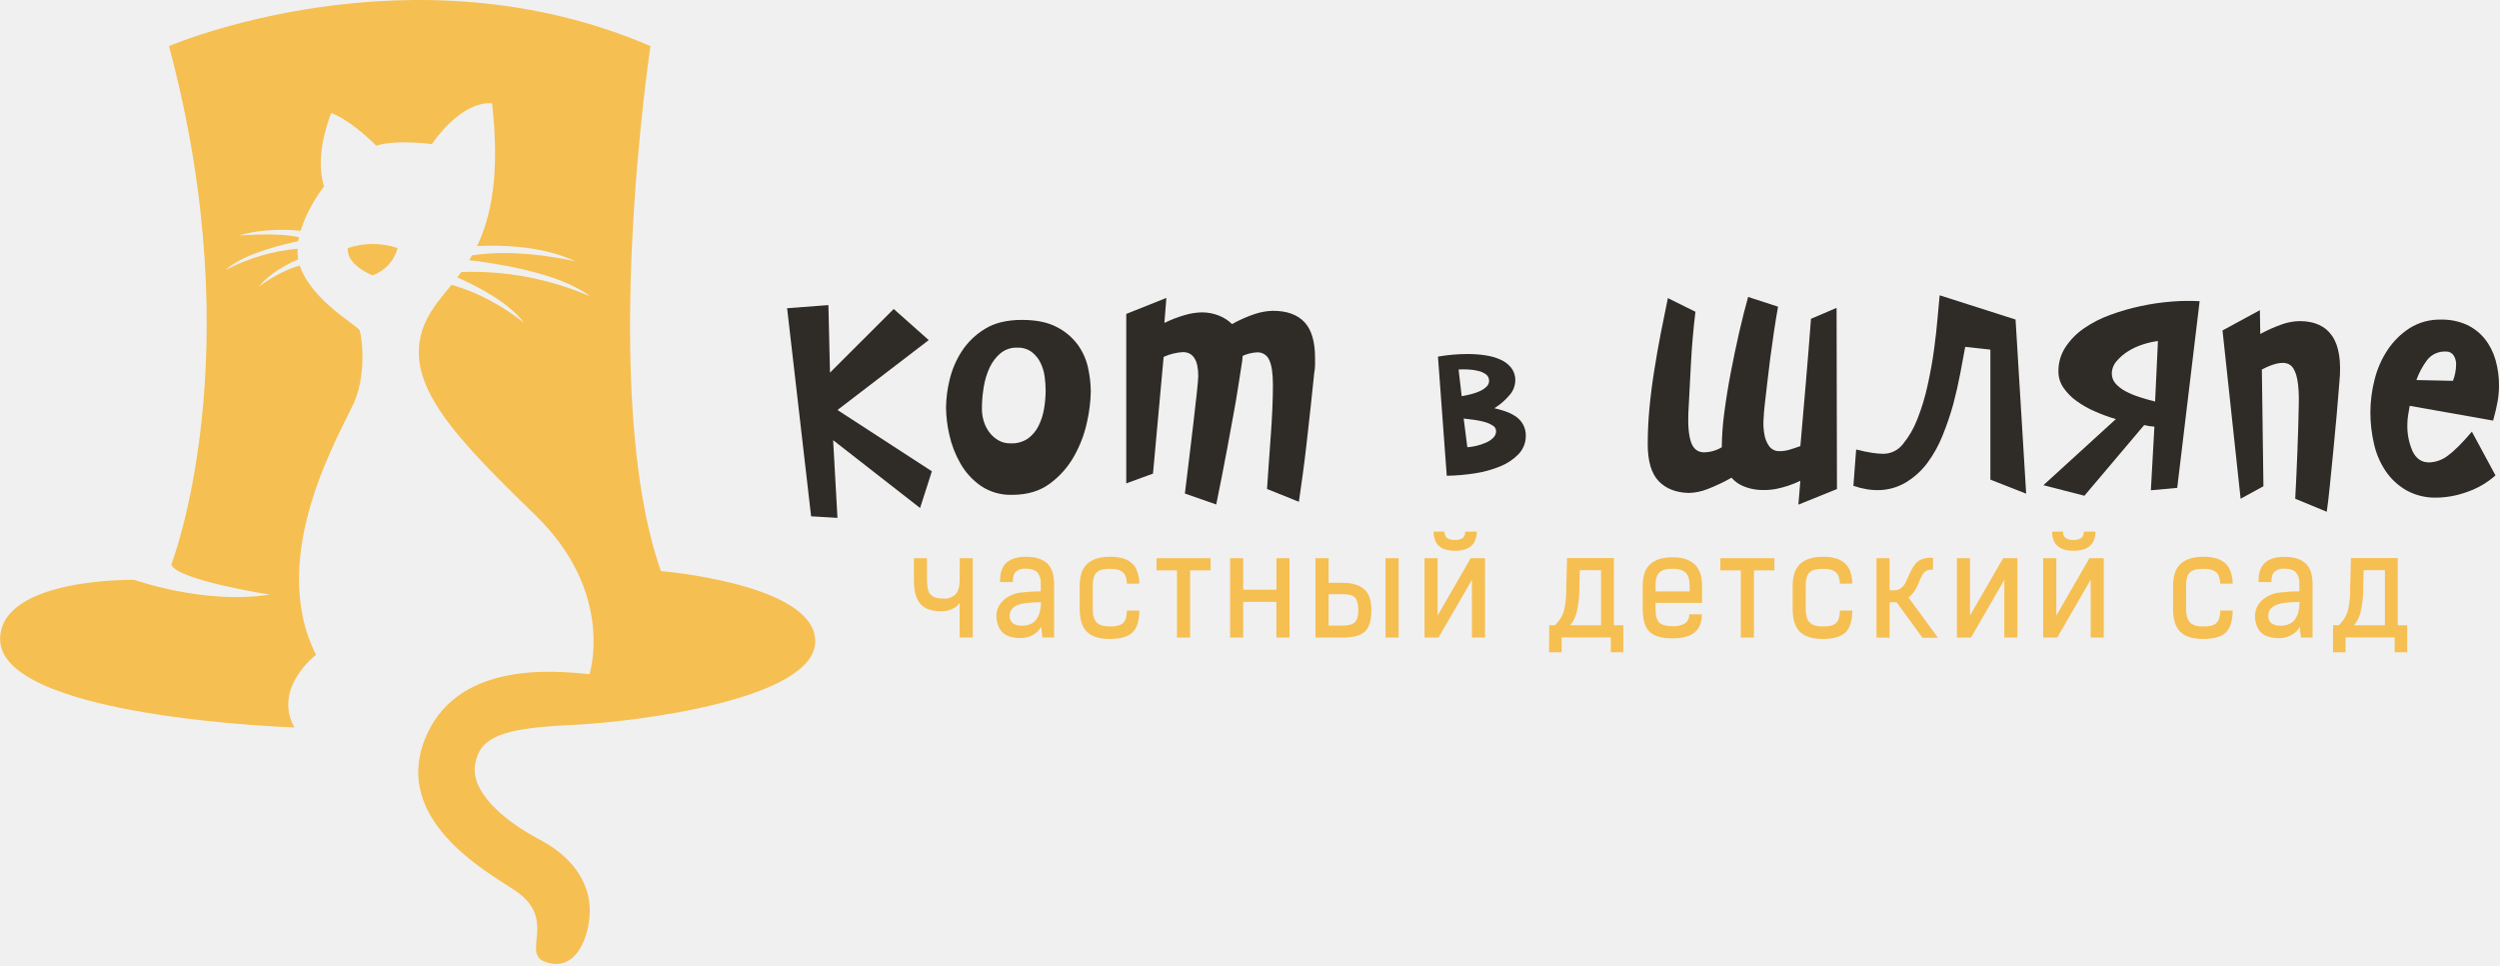
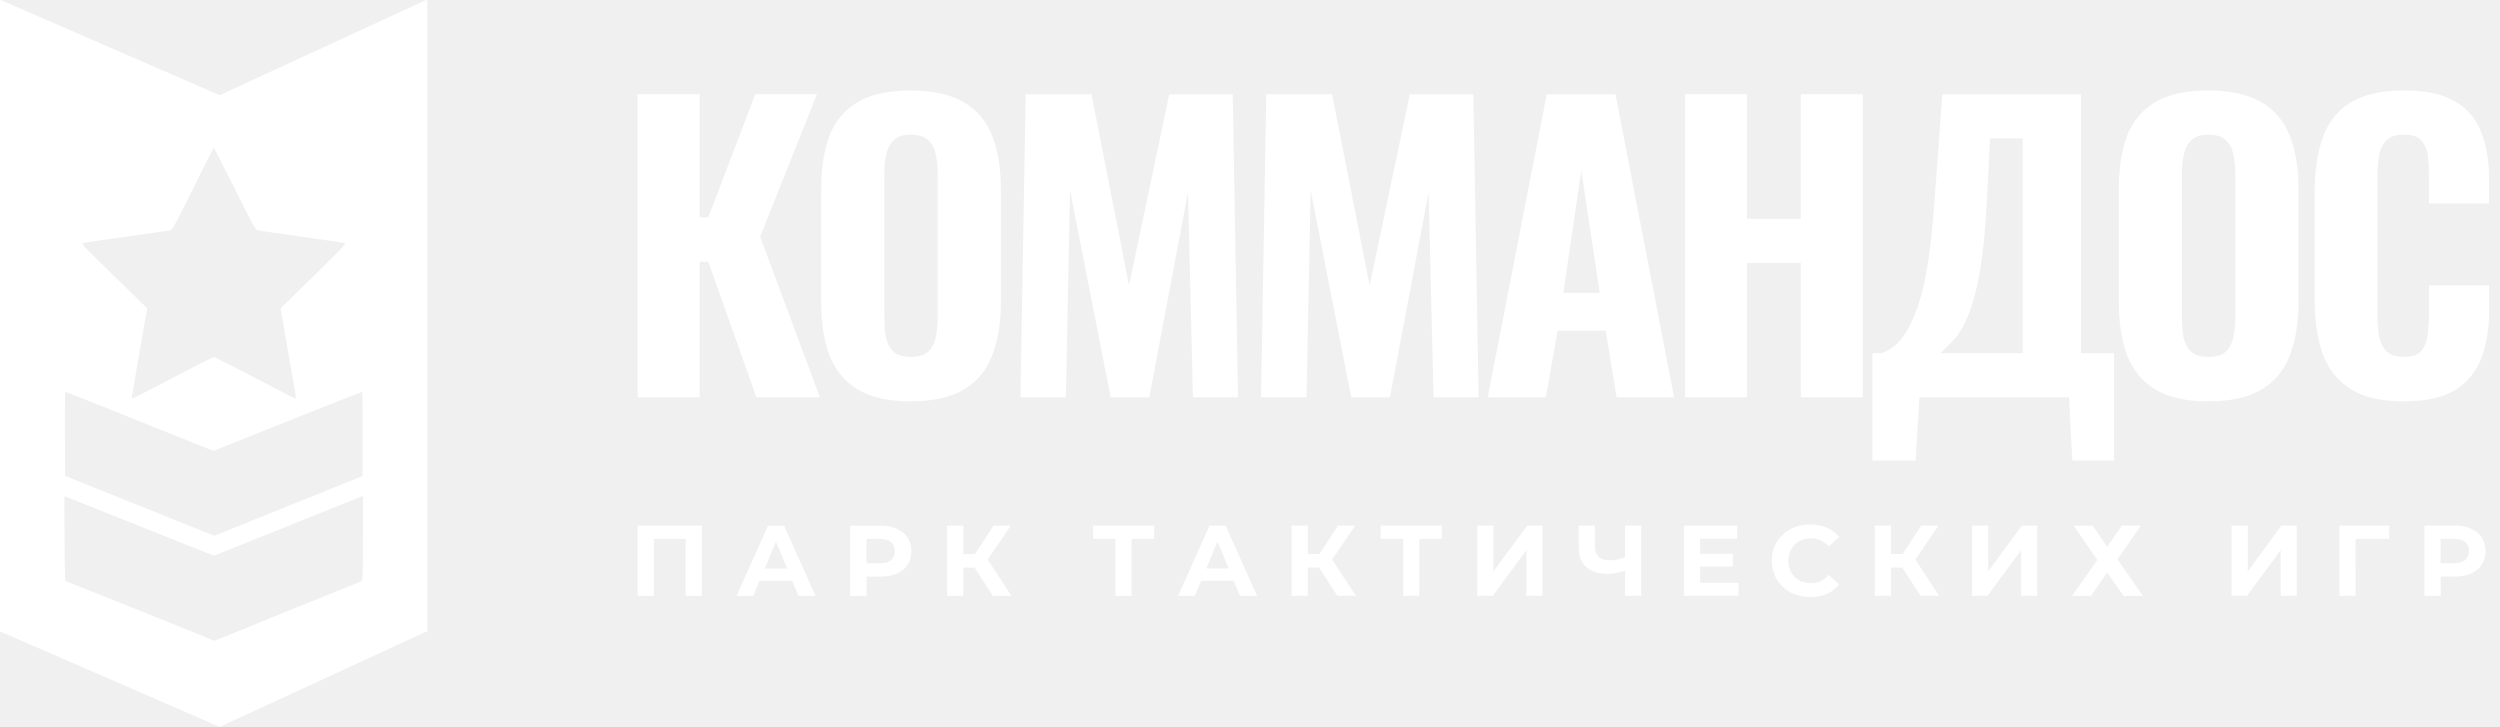
- <svg xmlns="http://www.w3.org/2000/svg" width="303" height="117" viewBox="0 0 303 117" fill="none">
-   <g clip-path="url(#clip0_21_231)">
-     <path d="M101.017 53.349L101.541 62.767L98.345 62.576L95.436 37.356L100.444 36.977L100.634 45.163L108.362 37.449L112.607 41.22L101.541 49.691L112.988 57.12L111.558 61.569L101.017 53.349Z" fill="#2F2B27" />
-     <path d="M122.724 59.974C121.373 60.019 120.043 59.638 118.923 58.886C117.903 58.174 117.056 57.244 116.444 56.165C115.826 55.087 115.376 53.922 115.108 52.71C114.853 51.616 114.717 50.498 114.704 49.374C114.72 48.258 114.864 47.147 115.131 46.062C115.42 44.826 115.92 43.648 116.61 42.581C117.329 41.475 118.291 40.545 119.423 39.86C120.593 39.135 122.088 38.772 123.908 38.772C125.624 38.772 127.022 39.056 128.104 39.625C129.111 40.128 129.985 40.857 130.657 41.754C131.271 42.594 131.702 43.553 131.923 44.568C132.135 45.521 132.247 46.493 132.256 47.469C132.229 48.703 132.077 49.931 131.803 51.135C131.498 52.577 130.975 53.964 130.253 55.252C129.528 56.556 128.531 57.694 127.329 58.587C126.101 59.512 124.566 59.974 122.724 59.974ZM123.344 42.134C122.6 42.106 121.872 42.351 121.297 42.822C120.739 43.301 120.291 43.895 119.985 44.562C119.636 45.322 119.395 46.127 119.268 46.952C119.127 47.816 119.056 48.688 119.055 49.563C119.056 50.054 119.128 50.542 119.268 51.013C119.405 51.489 119.624 51.937 119.914 52.339C120.203 52.736 120.568 53.073 120.987 53.331C121.454 53.611 121.992 53.751 122.537 53.734C123.282 53.77 124.018 53.567 124.636 53.154C125.183 52.751 125.624 52.224 125.923 51.617C126.25 50.96 126.475 50.258 126.59 49.534C126.716 48.799 126.781 48.055 126.783 47.309C126.778 46.755 126.738 46.202 126.663 45.653C126.588 45.07 126.419 44.503 126.163 43.973C125.917 43.466 125.558 43.022 125.113 42.674C124.601 42.297 123.975 42.107 123.338 42.134H123.344Z" fill="#2F2B27" />
-     <path d="M153.626 59.266C153.688 58.289 153.761 57.236 153.84 56.142C153.919 55.048 154 53.934 154.079 52.829C154.158 51.724 154.223 50.654 154.269 49.612C154.316 48.571 154.34 47.582 154.34 46.677C154.34 45.257 154.189 44.24 153.889 43.625C153.769 43.342 153.565 43.102 153.304 42.937C153.042 42.772 152.737 42.69 152.427 42.703C151.821 42.735 151.226 42.88 150.673 43.129C150.643 43.574 150.587 44.016 150.506 44.455C150.395 45.147 150.261 46.007 150.103 47.033C149.945 48.06 149.75 49.196 149.518 50.439C149.296 51.686 149.065 52.943 148.825 54.21C148.585 55.477 148.348 56.715 148.112 57.926C147.872 59.125 147.657 60.197 147.466 61.143L143.665 59.817C143.824 58.495 144 57.06 144.191 55.513C144.382 53.965 144.556 52.506 144.714 51.135C144.876 49.764 145.011 48.565 145.121 47.538C145.23 46.511 145.285 45.857 145.287 45.574C145.287 43.652 144.667 42.685 143.428 42.674C142.619 42.723 141.826 42.92 141.089 43.254L139.799 57.401L136.557 58.584V38.047L141.422 36.106L141.182 39.138C141.972 38.752 142.794 38.435 143.638 38.189C144.312 37.985 145.01 37.874 145.714 37.858C146.415 37.854 147.109 37.983 147.761 38.238C148.368 38.471 148.92 38.824 149.384 39.277C150.272 38.78 151.206 38.369 152.173 38.047C152.873 37.814 153.604 37.687 154.342 37.67C156.029 37.67 157.301 38.127 158.161 39.042C159.021 39.956 159.45 41.407 159.448 43.393V44.243C159.444 44.561 159.412 44.879 159.351 45.191C159.224 46.452 159.082 47.806 158.924 49.253C158.766 50.699 158.606 52.134 158.445 53.557C158.287 54.975 158.12 56.316 157.945 57.581C157.769 58.846 157.617 59.924 157.489 60.815L153.626 59.266Z" fill="#2F2B27" />
-     <path d="M185.002 52.78C185.02 53.617 184.705 54.428 184.125 55.037C183.492 55.688 182.727 56.197 181.88 56.531C180.893 56.934 179.862 57.217 178.807 57.372C177.685 57.546 176.553 57.643 175.418 57.662L174.351 43.219C174.956 43.114 175.564 43.036 176.169 42.984C176.774 42.932 177.362 42.906 177.924 42.906C178.649 42.904 179.373 42.956 180.09 43.062C180.729 43.152 181.352 43.33 181.941 43.59C182.45 43.813 182.896 44.156 183.242 44.588C183.575 45.027 183.747 45.565 183.73 46.114C183.711 46.803 183.438 47.462 182.961 47.965C182.45 48.554 181.852 49.064 181.187 49.476C181.649 49.58 182.105 49.71 182.552 49.865C182.986 50.011 183.398 50.215 183.777 50.471C184.139 50.716 184.439 51.041 184.654 51.419C184.889 51.835 185.009 52.304 185.002 52.78ZM180.546 46.149C180.552 45.998 180.521 45.849 180.455 45.713C180.389 45.578 180.291 45.46 180.169 45.371C179.887 45.17 179.566 45.027 179.228 44.951C178.832 44.854 178.427 44.797 178.02 44.78C177.63 44.759 177.24 44.759 176.851 44.78L177.228 48.017C177.602 47.956 177.991 47.872 178.397 47.767C178.771 47.674 179.134 47.544 179.482 47.379C179.774 47.246 180.04 47.062 180.266 46.836C180.449 46.654 180.553 46.407 180.555 46.149H180.546ZM181.394 52.22C181.389 52.089 181.351 51.962 181.282 51.85C181.213 51.739 181.117 51.646 181.002 51.582C180.698 51.387 180.364 51.24 180.014 51.147C179.597 51.029 179.172 50.941 178.742 50.883C178.292 50.819 177.868 50.767 177.47 50.726L177.912 54.207C178.282 54.181 178.648 54.123 179.008 54.036C179.396 53.947 179.773 53.822 180.137 53.662C180.469 53.525 180.772 53.328 181.032 53.082C181.15 52.972 181.245 52.838 181.309 52.69C181.373 52.541 181.405 52.381 181.403 52.22H181.394Z" fill="#2F2B27" />
-     <path d="M213.141 59.365C212.525 59.307 211.922 59.155 211.352 58.915C210.81 58.689 210.328 58.341 209.946 57.897C208.997 58.436 208.009 58.904 206.99 59.295C206.289 59.569 205.546 59.721 204.794 59.745C203.234 59.714 202.01 59.24 201.121 58.323C200.232 57.407 199.787 55.909 199.785 53.83C199.785 52.378 199.857 50.895 200.002 49.38C200.146 47.866 200.341 46.352 200.586 44.838C200.824 43.323 201.086 41.832 201.373 40.365C201.659 38.897 201.945 37.485 202.229 36.129L205.569 37.786C205.313 39.9 205.131 42.005 205.022 44.104C204.913 46.202 204.809 48.182 204.712 50.044V49.995C204.647 51.606 204.759 52.813 205.045 53.615C205.332 54.418 205.856 54.82 206.618 54.822C207.376 54.808 208.116 54.596 208.764 54.207C208.779 52.79 208.882 51.376 209.074 49.972C209.283 48.379 209.546 46.754 209.864 45.099C210.181 43.443 210.523 41.819 210.887 40.225C211.254 38.632 211.611 37.22 211.96 35.99L215.586 37.171C215.428 38.041 215.267 39.024 215.109 40.072C214.951 41.119 214.799 42.201 214.656 43.289C214.513 44.376 214.384 45.426 214.273 46.436C214.162 47.445 214.059 48.345 213.963 49.134C213.902 49.67 213.852 50.262 213.823 50.906C213.787 51.508 213.826 52.112 213.94 52.705C214.026 53.208 214.226 53.685 214.524 54.1C214.675 54.294 214.871 54.449 215.096 54.55C215.321 54.651 215.567 54.696 215.814 54.68C216.193 54.676 216.57 54.62 216.934 54.515C217.323 54.404 217.777 54.255 218.293 54.065C218.515 51.508 218.738 48.937 218.96 46.352C219.182 43.766 219.389 41.195 219.58 38.639L222.682 37.313L222.729 59.272L218.051 61.163L218.29 58.277C217.334 58.731 216.324 59.066 215.285 59.272C214.577 59.394 213.857 59.425 213.141 59.365Z" fill="#2F2B27" />
-     <path d="M244.383 38.728L245.669 59.832L241.33 58.129V42.372L238.278 42.041C238.116 42.923 237.921 43.971 237.693 45.186C237.465 46.4 237.183 47.646 236.848 48.922C236.492 50.215 236.062 51.487 235.558 52.731C235.087 53.926 234.462 55.056 233.699 56.093C232.987 57.051 232.093 57.862 231.067 58.48C230 59.108 228.776 59.427 227.535 59.403C227.16 59.397 226.786 59.366 226.416 59.31C225.841 59.213 225.275 59.072 224.723 58.889L225.056 54.483C225.819 54.671 226.471 54.808 227.012 54.886C227.454 54.956 227.901 54.994 228.348 55.002C228.81 54.999 229.265 54.89 229.678 54.685C230.091 54.48 230.452 54.183 230.731 53.819C231.475 52.905 232.067 51.88 232.485 50.781C233.008 49.449 233.422 48.077 233.725 46.68C234.058 45.177 234.321 43.714 234.512 42.291C234.703 40.867 234.846 39.571 234.942 38.401C235.037 37.24 235.117 36.37 235.181 35.79L244.383 38.728Z" fill="#2F2B27" />
-     <path d="M256.546 50.793C255.683 50.542 254.838 50.234 254.017 49.87C253.233 49.534 252.489 49.114 251.798 48.617C251.176 48.176 250.636 47.631 250.201 47.007C249.793 46.424 249.576 45.73 249.581 45.02C249.565 43.972 249.865 42.943 250.441 42.064C251.035 41.173 251.795 40.402 252.681 39.793C253.669 39.112 254.744 38.563 255.876 38.16C257.082 37.719 258.318 37.363 259.575 37.095C260.809 36.831 262.059 36.649 263.318 36.55C264.444 36.458 265.575 36.442 266.703 36.504L263.984 59.13L260.789 59.42L261.218 51.707C260.8 51.686 260.384 51.623 259.979 51.518L252.73 60.084L247.76 58.805L256.546 50.793ZM261.648 41.331C261.04 41.409 260.441 41.544 259.859 41.734C259.221 41.931 258.612 42.209 258.046 42.56C257.516 42.887 257.042 43.294 256.64 43.767C256.271 44.179 256.064 44.708 256.055 45.258C256.048 45.71 256.209 46.148 256.508 46.488C256.847 46.864 257.251 47.176 257.701 47.411C258.242 47.699 258.809 47.937 259.394 48.121C260.031 48.327 260.666 48.507 261.303 48.664L261.648 41.331Z" fill="#2F2B27" />
-     <path d="M278.294 60.447C278.39 58.681 278.477 56.772 278.557 54.721C278.637 52.669 278.693 50.776 278.724 49.044C278.788 46.584 278.496 45.03 277.847 44.382C277.198 43.734 275.998 43.869 274.247 44.785L274.437 58.933L271.671 60.447L269.476 40.051L274.008 37.591L274.054 40.478C274.912 40.013 275.806 39.617 276.727 39.294C277.402 39.059 278.111 38.932 278.826 38.917C280.639 38.917 281.959 39.524 282.785 40.739C283.611 41.953 283.897 43.838 283.642 46.392C283.548 47.625 283.434 48.965 283.308 50.416C283.183 51.866 283.045 53.317 282.902 54.721C282.759 56.125 282.624 57.491 282.498 58.782C282.373 60.073 282.244 61.14 282.115 62.025L278.294 60.447Z" fill="#2F2B27" />
-     <path d="M292.174 49.186C292.11 49.534 292.048 49.902 291.984 50.297C291.922 50.665 291.89 51.038 291.888 51.411C291.85 52.548 292.071 53.679 292.534 54.721C292.964 55.591 293.621 56.046 294.513 56.046C295.346 56.022 296.149 55.732 296.803 55.22C297.565 54.668 298.534 53.702 299.712 52.319L302.574 57.618C301.568 58.511 300.392 59.195 299.115 59.629C297.946 60.057 296.713 60.288 295.466 60.313C294.167 60.355 292.881 60.044 291.747 59.414C290.744 58.832 289.887 58.032 289.241 57.073C288.57 56.065 288.093 54.941 287.835 53.76C287.548 52.511 287.404 51.233 287.405 49.952C287.412 48.635 287.58 47.324 287.905 46.047C288.217 44.76 288.751 43.535 289.481 42.427C290.179 41.372 291.088 40.471 292.151 39.779C293.298 39.06 294.634 38.698 295.99 38.737C297.049 38.714 298.101 38.924 299.069 39.352C299.921 39.746 300.672 40.328 301.262 41.055C301.866 41.812 302.312 42.681 302.574 43.611C302.866 44.642 303.01 45.71 303.001 46.781C302.998 47.402 302.942 48.021 302.835 48.632C302.723 49.28 302.541 50.061 302.288 50.976L292.174 49.186ZM296.56 42.607C296.127 42.583 295.696 42.663 295.301 42.84C294.906 43.017 294.561 43.287 294.294 43.625C293.735 44.367 293.294 45.188 292.984 46.062L297.42 46.157C297.659 45.538 297.788 44.881 297.8 44.217C297.818 43.808 297.71 43.403 297.49 43.056C297.387 42.909 297.248 42.79 297.085 42.712C296.923 42.633 296.743 42.597 296.563 42.607H296.56Z" fill="#2F2B27" />
-     <path d="M110.809 70.356V67.655H112.396V70.321C112.396 71.174 112.546 71.772 112.841 72.076C113.136 72.381 113.648 72.552 114.373 72.552C114.643 72.573 114.914 72.538 115.169 72.449C115.424 72.36 115.658 72.219 115.855 72.035C116.183 71.691 116.349 71.141 116.355 70.385L116.373 67.655H117.943V77.271H116.355V73.088C116.129 73.396 115.827 73.64 115.478 73.799C115.059 74 114.598 74.099 114.133 74.089C112.934 74.089 112.079 73.779 111.566 73.158C111.053 72.537 110.801 71.603 110.809 70.356Z" fill="#F6BF52" />
-     <path d="M120.832 75.029C120.78 74.644 120.815 74.252 120.934 73.882C121.053 73.512 121.252 73.173 121.519 72.888C122.142 72.272 122.962 71.892 123.837 71.812C124.619 71.719 125.404 71.671 126.191 71.667V70.721C126.226 70.238 126.079 69.758 125.779 69.375C125.504 69.085 125.024 68.92 124.334 68.92C123.921 68.89 123.511 69.015 123.185 69.271C122.925 69.506 122.796 69.929 122.802 70.544H121.261C121.229 69.494 121.478 68.72 122.01 68.224C122.542 67.728 123.337 67.478 124.396 67.478C125.507 67.478 126.352 67.736 126.928 68.247C127.504 68.757 127.805 69.581 127.805 70.719V77.257H126.387L126.25 75.946C126.034 76.361 125.698 76.704 125.285 76.929C124.823 77.201 124.295 77.341 123.758 77.335C123.372 77.34 122.987 77.296 122.612 77.205C122.325 77.135 122.051 77.017 121.802 76.856C121.597 76.715 121.421 76.534 121.285 76.326C121.158 76.134 121.06 75.925 120.992 75.705C120.92 75.485 120.866 75.258 120.832 75.029ZM122.437 74.826C122.441 74.982 122.486 75.135 122.565 75.27C122.645 75.404 122.758 75.517 122.893 75.598C123.201 75.766 123.55 75.848 123.902 75.835C124.277 75.845 124.65 75.771 124.992 75.618C125.286 75.484 125.533 75.268 125.706 74.997C125.881 74.721 126.009 74.418 126.086 74.101C126.172 73.739 126.221 73.37 126.232 72.999C125.476 72.978 124.72 73.032 123.975 73.161C122.84 73.397 122.326 73.956 122.431 74.838L122.437 74.826Z" fill="#F6BF52" />
-     <path d="M130.91 73.747V71C130.91 69.768 131.225 68.873 131.855 68.314C132.484 67.755 133.389 67.476 134.568 67.478C135.06 67.47 135.552 67.525 136.03 67.641C136.428 67.739 136.801 67.918 137.126 68.166C137.456 68.43 137.708 68.778 137.854 69.172C138.04 69.671 138.139 70.198 138.147 70.73L136.632 70.745C136.629 70.432 136.572 70.122 136.466 69.828C136.385 69.605 136.237 69.411 136.042 69.274C135.853 69.148 135.641 69.06 135.419 69.016C135.137 68.967 134.851 68.945 134.565 68.949C134.266 68.943 133.967 68.968 133.673 69.024C133.441 69.072 133.224 69.171 133.036 69.314C132.836 69.479 132.693 69.701 132.627 69.95C132.53 70.294 132.485 70.651 132.495 71.009V73.75C132.486 74.113 132.531 74.475 132.627 74.826C132.693 75.083 132.833 75.316 133.03 75.496C133.213 75.655 133.43 75.769 133.664 75.83C133.959 75.9 134.262 75.932 134.565 75.925C134.865 75.931 135.165 75.907 135.46 75.853C135.686 75.807 135.9 75.714 136.088 75.58C136.28 75.432 136.422 75.23 136.495 75C136.59 74.675 136.636 74.338 136.632 73.999H138.147C138.131 75.264 137.849 76.154 137.299 76.668C136.749 77.182 135.838 77.44 134.565 77.44C133.288 77.44 132.359 77.15 131.779 76.569C131.198 75.989 130.908 75.048 130.91 73.747Z" fill="#F6BF52" />
-     <path d="M140.226 69.126V67.655H146.781V69.126H144.296V77.271H142.708V69.126H140.226Z" fill="#F6BF52" />
-     <path d="M149.146 77.271V67.655H150.734V71.476H154.766V67.655H156.348V77.271H154.76V72.946H150.734V77.271H149.146Z" fill="#F6BF52" />
-     <path d="M159.503 77.271V67.655H161.091V70.637H162.798C163.95 70.637 164.816 70.892 165.4 71.409C165.985 71.925 166.277 72.772 166.277 73.959C166.277 75.145 166.02 76.038 165.506 76.532C164.991 77.025 164.09 77.271 162.804 77.271H159.503ZM161.091 75.821H162.798C163.526 75.821 164.026 75.679 164.292 75.397C164.558 75.116 164.693 74.629 164.693 73.947C164.693 73.265 164.561 72.723 164.304 72.439C164.047 72.154 163.544 72.015 162.798 72.015H161.091V75.821ZM167.991 77.271V67.655H169.579V77.271H167.991Z" fill="#F6BF52" />
-     <path d="M172.722 77.271V67.655H174.309V74.603L178.324 67.655H180.058V77.271H178.47V70.272L174.42 77.271H172.722ZM173.812 64.432H175.14C175.126 64.581 175.149 64.731 175.206 64.869C175.264 65.007 175.354 65.129 175.47 65.224C175.754 65.387 176.079 65.462 176.406 65.442C176.726 65.462 177.046 65.388 177.324 65.227C177.439 65.131 177.529 65.008 177.586 64.87C177.642 64.731 177.664 64.581 177.648 64.432H179.064C179.036 65.98 178.15 66.753 176.406 66.753C174.696 66.751 173.834 65.978 173.818 64.432H173.812Z" fill="#F6BF52" />
-     <path d="M187.835 75.783H188.51C189.069 75.284 189.468 74.634 189.657 73.912C189.841 73.073 189.924 72.215 189.902 71.357L190.007 67.638H195.677V75.783H196.823V79.055H195.308V77.254H189.347V79.055H187.832L187.835 75.783ZM190.373 75.783H194.124V69.111H191.542L191.493 71.362C191.498 72.356 191.382 73.347 191.145 74.313C190.993 74.85 190.73 75.351 190.373 75.783Z" fill="#F6BF52" />
-     <path d="M199.177 73.828V71C199.177 69.781 199.486 68.901 200.104 68.357C200.722 67.814 201.611 67.542 202.773 67.542C205.177 67.542 206.378 68.695 206.378 71V73.068H200.732V73.79C200.732 74.618 200.887 75.176 201.197 75.464C201.507 75.752 202.032 75.896 202.773 75.896C203.313 75.937 203.852 75.815 204.32 75.545C204.487 75.419 204.619 75.254 204.706 75.064C204.792 74.874 204.829 74.665 204.814 74.458H206.346C206.346 75.425 206.062 76.15 205.492 76.633C204.908 77.124 204.016 77.367 202.776 77.367C201.474 77.367 200.549 77.1 200.001 76.567C199.454 76.033 199.179 75.12 199.177 73.828ZM200.732 71.679H204.861V70.988C204.87 70.639 204.822 70.29 204.72 69.956C204.641 69.705 204.489 69.484 204.282 69.32C204.088 69.176 203.868 69.073 203.633 69.016C203.35 68.955 203.062 68.927 202.773 68.932C202.486 68.927 202.2 68.955 201.919 69.016C201.691 69.069 201.476 69.167 201.288 69.306C201.086 69.468 200.939 69.688 200.867 69.935C200.77 70.274 200.724 70.625 200.732 70.977V71.679Z" fill="#F6BF52" />
-     <path d="M208.589 69.126V67.655H215.144V69.126H212.662V77.271H211.074V69.126H208.589Z" fill="#F6BF52" />
-     <path d="M217.357 73.747V71C217.357 69.768 217.672 68.873 218.302 68.314C218.931 67.755 219.836 67.476 221.015 67.478C221.507 67.47 221.999 67.525 222.477 67.641C222.875 67.739 223.248 67.918 223.574 68.166C223.904 68.43 224.155 68.778 224.302 69.172C224.488 69.671 224.586 70.198 224.594 70.73L223.079 70.745C223.073 70.432 223.017 70.123 222.913 69.828C222.832 69.605 222.684 69.411 222.489 69.274C222.3 69.148 222.089 69.06 221.866 69.016C221.584 68.967 221.298 68.945 221.012 68.949C220.713 68.942 220.414 68.968 220.121 69.024C219.889 69.072 219.671 69.171 219.483 69.314C219.284 69.479 219.141 69.701 219.074 69.95C218.977 70.294 218.933 70.651 218.942 71.009V73.75C218.934 74.113 218.978 74.475 219.074 74.826C219.14 75.083 219.28 75.316 219.477 75.496C219.66 75.655 219.877 75.769 220.112 75.83C220.407 75.9 220.709 75.932 221.012 75.925C221.312 75.931 221.612 75.907 221.907 75.853C222.133 75.807 222.346 75.714 222.533 75.58C222.726 75.433 222.868 75.23 222.942 75C223.037 74.675 223.083 74.338 223.079 73.999H224.594C224.576 75.264 224.294 76.154 223.746 76.668C223.198 77.182 222.287 77.44 221.012 77.44C219.736 77.44 218.807 77.15 218.226 76.569C217.645 75.989 217.355 75.048 217.357 73.747Z" fill="#F6BF52" />
-     <path d="M227.518 77.271V67.655H229.105V71.548H229.643C229.929 71.555 230.209 71.473 230.444 71.313C230.67 71.155 230.856 70.948 230.988 70.707C231.131 70.444 231.26 70.174 231.374 69.898C231.497 69.608 231.631 69.317 231.781 69.027C231.925 68.75 232.102 68.491 232.31 68.256C232.537 68.012 232.826 67.832 233.146 67.734C233.549 67.61 233.973 67.571 234.392 67.62L234.359 69.071C234.076 69.008 233.78 69.054 233.529 69.198C233.297 69.351 233.113 69.567 233 69.819C232.868 70.092 232.745 70.379 232.628 70.689C232.497 71.017 232.334 71.331 232.14 71.626C231.949 71.933 231.695 72.196 231.395 72.398L234.976 77.292H233.096L229.962 72.993H229.105V77.292L227.518 77.271Z" fill="#F6BF52" />
-     <path d="M237.271 77.271V67.655H238.859V74.603L242.874 67.655H244.61V77.271H243.02V70.272L238.982 77.271H237.271Z" fill="#F6BF52" />
-     <path d="M247.725 77.271V67.655H249.327V74.603L253.341 67.655H255.078V77.271H253.49V70.272L249.438 77.271H247.725ZM248.815 64.432H250.143C250.129 64.581 250.152 64.732 250.21 64.87C250.268 65.008 250.359 65.129 250.476 65.224C250.759 65.387 251.085 65.463 251.412 65.442C251.732 65.462 252.052 65.387 252.33 65.227C252.445 65.131 252.534 65.008 252.59 64.87C252.646 64.731 252.667 64.581 252.651 64.432H254.069C254.044 65.98 253.158 66.753 251.412 66.753C249.698 66.751 248.833 65.978 248.815 64.432Z" fill="#F6BF52" />
-     <path d="M263.479 73.747V71C263.479 69.768 263.793 68.873 264.423 68.314C265.052 67.757 265.958 67.478 267.133 67.478C267.626 67.47 268.117 67.525 268.595 67.641C268.993 67.739 269.366 67.918 269.692 68.166C270.022 68.43 270.274 68.778 270.42 69.172C270.606 69.671 270.705 70.198 270.712 70.73L269.198 70.745C269.191 70.432 269.135 70.123 269.031 69.828C268.95 69.605 268.802 69.411 268.607 69.274C268.419 69.148 268.207 69.06 267.984 69.016C267.701 68.967 267.415 68.945 267.128 68.949C266.828 68.943 266.53 68.968 266.236 69.024C266.005 69.073 265.788 69.172 265.601 69.314C265.402 69.479 265.259 69.701 265.192 69.95C265.095 70.294 265.051 70.651 265.06 71.009V73.75C265.052 74.113 265.096 74.475 265.192 74.826C265.259 75.083 265.398 75.315 265.593 75.496C265.777 75.654 265.995 75.768 266.23 75.83C266.524 75.9 266.825 75.932 267.128 75.925C267.428 75.931 267.729 75.907 268.025 75.853C268.251 75.807 268.464 75.714 268.651 75.58C268.844 75.433 268.987 75.23 269.06 75C269.155 74.675 269.202 74.338 269.198 73.999H270.712C270.695 75.264 270.412 76.154 269.864 76.668C269.317 77.182 268.404 77.44 267.128 77.44C265.853 77.44 264.925 77.15 264.344 76.569C263.763 75.989 263.475 75.048 263.479 73.747Z" fill="#F6BF52" />
-     <path d="M273.434 75.029C273.383 74.644 273.418 74.252 273.537 73.882C273.656 73.512 273.857 73.172 274.124 72.888C274.746 72.272 275.565 71.892 276.44 71.812C277.221 71.719 278.007 71.671 278.794 71.667V70.721C278.829 70.238 278.682 69.758 278.382 69.375C278.11 69.085 277.627 68.92 276.937 68.92C276.523 68.89 276.113 69.015 275.788 69.271C275.528 69.506 275.399 69.929 275.405 70.544H273.85C273.817 69.494 274.069 68.72 274.601 68.224C275.133 67.728 275.934 67.487 276.987 67.487C278.095 67.487 278.94 67.745 279.516 68.256C280.092 68.766 280.393 69.59 280.393 70.727V77.266H278.978L278.841 75.954C278.625 76.371 278.287 76.714 277.873 76.938C277.411 77.21 276.883 77.35 276.346 77.344C275.961 77.349 275.577 77.305 275.203 77.213C274.914 77.144 274.64 77.026 274.39 76.865C274.186 76.723 274.011 76.543 273.876 76.334C273.747 76.144 273.648 75.934 273.583 75.714C273.514 75.49 273.464 75.261 273.434 75.029ZM275.039 74.826C275.044 74.982 275.088 75.135 275.168 75.27C275.248 75.405 275.36 75.517 275.496 75.598C275.804 75.766 276.153 75.848 276.504 75.835C276.881 75.845 277.254 75.771 277.598 75.618C277.89 75.484 278.137 75.268 278.308 74.997C278.483 74.721 278.612 74.418 278.688 74.101C278.774 73.731 278.82 73.354 278.826 72.975C278.071 72.954 277.316 73.009 276.572 73.138C275.441 73.389 274.93 73.956 275.039 74.838V74.826Z" fill="#F6BF52" />
-     <path d="M282.878 75.783H283.556C284.115 75.284 284.514 74.634 284.702 73.912C284.887 73.073 284.97 72.215 284.948 71.357L285.053 67.638H290.723V75.783H291.869V79.055H290.354V77.254H284.393V79.055H282.878V75.783ZM285.416 75.783H289.167V69.111H286.585L286.536 71.362C286.541 72.356 286.425 73.347 286.188 74.313C286.037 74.851 285.774 75.352 285.416 75.783Z" fill="#F6BF52" />
-     <path d="M69.216 87.874C77.599 87.488 98.847 84.683 98.847 77.721C98.847 70.759 80.134 69.213 80.134 69.213C72.532 47.648 78.865 5.587 78.865 5.587C49.726 -6.982 20.487 5.587 20.487 5.587C30.622 43.297 20.765 68.433 20.765 68.433C21.511 70.324 32.694 72.064 32.694 72.064C24.8 73.32 16.294 70.275 16.294 70.275C16.294 70.275 0.409 69.985 0.017 77.237C-0.509 87.007 35.688 88.164 35.688 88.164C33.057 83.328 38.32 79.366 38.32 79.366C32.18 67.182 41.536 52.098 42.998 48.617C44.46 45.136 43.875 40.591 43.583 40.011C43.291 39.431 37.832 36.434 36.37 32.274L36.343 32.19C33.712 32.907 31.373 34.766 31.373 34.766C32.657 33.084 35.174 31.851 36.151 31.424C36.082 31.002 36.058 30.573 36.077 30.145C33.036 30.427 30.079 31.298 27.376 32.709C29.598 30.653 34.829 29.518 36.168 29.228C36.194 29.069 36.224 28.909 36.259 28.75C33.575 28.138 29.008 28.547 29.008 28.547C31.779 27.677 34.902 27.822 36.458 27.967C37.314 25.066 39.291 22.588 39.291 22.588C38.025 18.719 40.168 13.692 40.168 13.692C42.703 14.661 45.627 17.657 45.627 17.657C48.062 16.883 52.352 17.463 52.352 17.463C56.346 11.855 59.661 12.531 59.661 12.531C60.635 21.196 59.544 26.293 57.834 29.826C60.398 29.69 65.646 29.713 69.79 31.683C69.79 31.683 63.038 30.026 57.24 30.951C57.123 31.154 57.006 31.355 56.886 31.532C59.6 31.845 67.851 33.011 71.532 35.915C66.621 33.782 61.288 32.775 55.93 32.968C55.77 33.191 55.606 33.408 55.445 33.62C57.077 34.325 61.585 36.451 63.562 39.164C63.562 39.164 59.807 35.912 54.737 34.522C53.246 36.367 51.852 37.937 51.176 40.106C49.13 46.682 55.17 52.968 64.918 62.443C74.667 71.916 71.471 81.715 71.471 81.715C66.986 81.246 55.17 80.137 51.469 89.71C47.767 99.283 58.614 105.435 62.287 107.817C67.769 111.37 63.091 115.504 66.114 116.58C69.67 117.845 71.301 113.969 71.497 110.863C71.693 107.756 70.082 104.214 65.503 101.798C60.924 99.381 57.024 95.9 57.609 92.611C58.194 89.321 60.825 88.26 69.216 87.874Z" fill="#F6BF52" />
-     <path d="M42.168 30.067C41.984 32.176 45.191 33.374 45.191 33.374C45.925 33.102 46.582 32.66 47.108 32.085C47.634 31.509 48.013 30.817 48.214 30.067C46.254 29.406 44.128 29.406 42.168 30.067Z" fill="#F6BF52" />
-   </g>
-   <defs>
-     <clipPath id="clip0_21_231">
-       <rect width="303" height="116.824" fill="white" />
-     </clipPath>
-   </defs>
+ <svg xmlns="http://www.w3.org/2000/svg" width="227" height="66" viewBox="0 0 227 66" fill="none">
+   <path d="M63.728 47.731V54.105H62.257V48.931H59.369V54.105H57.898V47.731H63.733H63.728ZM71.938 52.742H68.965L68.398 54.109H66.879L69.732 47.736H71.194L74.056 54.109H72.501L71.934 52.742H71.938ZM71.473 51.621L70.458 49.182L69.444 51.621H71.473ZM79.971 47.731C80.538 47.731 81.029 47.824 81.442 48.014C81.862 48.203 82.186 48.468 82.412 48.816C82.638 49.16 82.749 49.571 82.749 50.047C82.749 50.523 82.638 50.925 82.412 51.278C82.186 51.621 81.862 51.891 81.442 52.08C81.025 52.261 80.538 52.354 79.971 52.354H78.681V54.109H77.201V47.736H79.975L79.971 47.731ZM79.886 51.145C80.329 51.145 80.671 51.053 80.901 50.863C81.131 50.669 81.247 50.395 81.247 50.042C81.247 49.69 81.131 49.412 80.901 49.222C80.671 49.028 80.329 48.931 79.886 48.931H78.677V51.145H79.886ZM88.495 51.538H87.471V54.105H86.001V47.731H87.471V50.307H88.53L90.214 47.731H91.778L89.682 50.81L91.84 54.105H90.156L88.49 51.538H88.495ZM104.799 48.931H102.748V54.105H101.286V48.931H99.248V47.731H104.799V48.931ZM112.03 52.737H109.057L108.49 54.105H106.97L109.823 47.731H111.285L114.148 54.105H112.592L112.025 52.737H112.03ZM111.565 51.617L110.55 49.178L109.535 51.617H111.565ZM119.77 51.533H118.746V54.1H117.275V47.727H118.746V50.303H119.805L121.489 47.727H123.053L120.957 50.806L123.115 54.1H121.431L119.765 51.533H119.77ZM130.921 48.927H128.87V54.1H127.408V48.927H125.37V47.727H130.921V48.927ZM134.138 47.727H135.609V51.877L138.666 47.727H140.057V54.1H138.595V49.959L135.538 54.1H134.138V47.727ZM149.02 47.727V54.1H147.558V51.807C147.004 52.005 146.486 52.107 146.012 52.107C145.152 52.107 144.492 51.904 144.036 51.498C143.579 51.083 143.349 50.492 143.349 49.721V47.727H144.811V49.557C144.811 49.994 144.926 50.325 145.157 50.55C145.396 50.77 145.737 50.876 146.18 50.876C146.667 50.876 147.124 50.783 147.554 50.594V47.727H149.016H149.02ZM157.859 52.918V54.1H152.901V47.727H157.739V48.909H154.372V50.294H157.345V51.441H154.372V52.914H157.859V52.918ZM164.354 54.211C163.703 54.211 163.109 54.069 162.577 53.791C162.055 53.505 161.638 53.117 161.332 52.618C161.036 52.115 160.885 51.547 160.885 50.916C160.885 50.285 161.036 49.721 161.332 49.222C161.638 48.719 162.05 48.327 162.577 48.049C163.109 47.762 163.703 47.621 164.363 47.621C164.917 47.621 165.417 47.718 165.865 47.912C166.317 48.106 166.693 48.384 166.999 48.75L166.046 49.623C165.612 49.125 165.076 48.878 164.438 48.878C164.044 48.878 163.689 48.966 163.375 49.143C163.065 49.315 162.821 49.553 162.644 49.862C162.471 50.17 162.387 50.523 162.387 50.916C162.387 51.308 162.471 51.661 162.644 51.974C162.821 52.283 163.065 52.526 163.375 52.702C163.685 52.874 164.039 52.958 164.438 52.958C165.081 52.958 165.617 52.706 166.046 52.204L166.999 53.077C166.693 53.447 166.317 53.73 165.865 53.924C165.413 54.118 164.912 54.215 164.354 54.215V54.211ZM172.728 51.533H171.704V54.1H170.233V47.727H171.704V50.303H172.763L174.447 47.727H176.011L173.915 50.806L176.073 54.1H174.389L172.723 51.533H172.728ZM179.059 47.727H180.53V51.877L183.587 47.727H184.978V54.1H183.516V49.959L180.459 54.1H179.059V47.727ZM190.011 47.727L191.336 49.659L192.66 47.727H194.397L192.266 50.779L194.57 54.105H192.824L191.331 51.992L189.86 54.105H188.15L190.436 50.845L188.296 47.731H190.007L190.011 47.727ZM202.625 47.727H204.096V51.877L207.153 47.727H208.544V54.1H207.082V49.959L204.025 54.1H202.625V47.727ZM216.935 48.927H213.887L213.896 54.1H212.425V47.727H216.944L216.935 48.927ZM222.908 47.727C223.475 47.727 223.966 47.82 224.378 48.009C224.799 48.199 225.123 48.464 225.349 48.812C225.575 49.156 225.685 49.566 225.685 50.042C225.685 50.519 225.575 50.92 225.349 51.273C225.123 51.617 224.799 51.886 224.378 52.076C223.962 52.257 223.475 52.349 222.908 52.349H221.618V54.105H220.138V47.731H222.912L222.908 47.727ZM222.823 51.141C223.266 51.141 223.608 51.048 223.838 50.858C224.068 50.664 224.183 50.391 224.183 50.038C224.183 49.685 224.068 49.407 223.838 49.218C223.608 49.024 223.266 48.927 222.823 48.927H221.614V51.141H222.823Z" fill="white" />
+   <path d="M57.898 36.07V8.556H63.529V19.733H64.313L68.58 8.556H74.175L69.023 21.497L74.446 36.07H68.682L64.313 23.773H63.529V36.07H57.898ZM82.686 36.444C80.662 36.444 79.058 36.083 77.875 35.359C76.692 34.636 75.841 33.604 75.314 32.268C74.814 30.909 74.565 29.291 74.565 27.412V17.153C74.565 15.274 74.814 13.664 75.314 12.328C75.837 10.991 76.692 9.972 77.875 9.271C79.058 8.57 80.662 8.217 82.686 8.217C84.711 8.217 86.35 8.578 87.534 9.302C88.739 10.003 89.594 11.022 90.094 12.358C90.617 13.673 90.879 15.269 90.879 17.148V27.407C90.879 29.286 90.617 30.905 90.094 32.263C89.594 33.6 88.743 34.632 87.534 35.355C86.35 36.078 84.738 36.44 82.686 36.44V36.444ZM82.686 32.404C83.413 32.404 83.949 32.246 84.29 31.928C84.632 31.588 84.857 31.147 84.973 30.605C85.088 30.04 85.145 29.441 85.145 28.805V15.794C85.145 15.159 85.088 14.572 84.973 14.03C84.857 13.487 84.632 13.055 84.29 12.738C83.949 12.398 83.413 12.226 82.686 12.226C82.004 12.226 81.49 12.394 81.149 12.738C80.808 13.055 80.582 13.483 80.467 14.03C80.352 14.572 80.299 15.164 80.299 15.794V28.805C80.299 29.441 80.343 30.04 80.436 30.605C80.551 31.147 80.777 31.588 81.118 31.928C81.459 32.246 81.982 32.404 82.686 32.404ZM92.655 36.074L93.134 8.561H99.106L102.517 25.916L106.168 8.561H111.932L112.411 36.074H108.317L107.874 17.426L104.361 36.074H100.847L97.161 17.289L96.784 36.074H92.655ZM114.502 36.074L114.98 8.561H120.953L124.364 25.916L128.015 8.561H133.779L134.258 36.074H130.164L129.721 17.426L126.207 36.074H122.694L119.008 17.289L118.631 36.074H114.502ZM135.086 36.074L140.443 8.561H146.685L152.006 36.074H146.787L145.799 30.027H141.431L140.372 36.074H135.082H135.086ZM141.944 26.596H145.254L143.584 15.49L141.944 26.596ZM153.003 36.074V8.556H158.634V19.865H163.512V8.556H169.143V36.07H163.512V23.874H158.634V36.07H153.003V36.074ZM170.016 41.812V32.065H170.871C171.372 31.884 171.837 31.588 172.271 31.183C172.705 30.75 173.091 30.199 173.432 29.52C173.795 28.819 174.128 27.945 174.42 26.904C174.717 25.864 174.965 24.593 175.169 23.102C175.373 21.607 175.545 19.865 175.683 17.872L176.365 8.565H188.957V32.069H191.96V41.817H188.172L187.867 36.078H174.287L173.946 41.817H170.021L170.016 41.812ZM176.192 32.065H183.667V12.566H180.698L180.392 18.542C180.277 20.58 180.118 22.313 179.914 23.738C179.71 25.162 179.458 26.353 179.165 27.306C178.89 28.236 178.598 28.995 178.279 29.582C177.96 30.168 177.619 30.645 177.256 31.006C176.892 31.368 176.538 31.721 176.197 32.06L176.192 32.065ZM200.511 36.444C198.487 36.444 196.883 36.083 195.7 35.359C194.517 34.636 193.662 33.604 193.139 32.268C192.638 30.909 192.39 29.291 192.39 27.412V17.153C192.39 15.274 192.638 13.664 193.139 12.328C193.662 10.991 194.517 9.972 195.7 9.271C196.883 8.57 198.487 8.217 200.511 8.217C202.536 8.217 204.175 8.578 205.358 9.302C206.563 10.003 207.418 11.022 207.919 12.358C208.442 13.673 208.703 15.269 208.703 17.148V27.407C208.703 29.286 208.442 30.905 207.919 32.263C207.418 33.6 206.568 34.632 205.358 35.355C204.175 36.078 202.563 36.44 200.511 36.44V36.444ZM200.511 32.404C201.238 32.404 201.774 32.246 202.115 31.928C202.456 31.588 202.682 31.147 202.797 30.605C202.913 30.04 202.966 29.441 202.966 28.805V15.794C202.966 15.159 202.908 14.572 202.797 14.03C202.682 13.487 202.456 13.055 202.115 12.738C201.774 12.398 201.238 12.226 200.511 12.226C199.829 12.226 199.315 12.394 198.974 12.738C198.633 13.055 198.407 13.483 198.292 14.03C198.176 14.572 198.119 15.164 198.119 15.794V28.805C198.119 29.441 198.163 30.04 198.256 30.605C198.371 31.147 198.597 31.588 198.938 31.928C199.28 32.246 199.802 32.404 200.507 32.404H200.511ZM218.26 36.444C216.213 36.444 214.587 36.061 213.382 35.289C212.199 34.517 211.37 33.454 210.892 32.096C210.413 30.715 210.174 29.119 210.174 27.306V17.422C210.174 15.521 210.413 13.889 210.892 12.53C211.37 11.15 212.199 10.087 213.382 9.337C214.587 8.592 216.213 8.217 218.26 8.217C220.307 8.217 221.787 8.543 222.899 9.2C224.037 9.858 224.83 10.784 225.287 11.988C225.765 13.188 226.004 14.581 226.004 16.165V18.476H220.546V15.896C220.546 15.261 220.511 14.674 220.444 14.131C220.378 13.567 220.183 13.113 219.864 12.773C219.567 12.411 219.044 12.23 218.295 12.23C217.547 12.23 216.997 12.411 216.656 12.773C216.315 13.135 216.098 13.611 216.009 14.198C215.916 14.762 215.872 15.397 215.872 16.099V28.598C215.872 29.37 215.929 30.049 216.04 30.636C216.178 31.2 216.417 31.646 216.758 31.959C217.121 32.255 217.635 32.4 218.295 32.4C219.022 32.4 219.536 32.228 219.833 31.888C220.152 31.527 220.347 31.05 220.413 30.464C220.506 29.877 220.55 29.251 220.55 28.594V25.912H226.009V28.188C226.009 29.798 225.783 31.222 225.327 32.466C224.87 33.688 224.086 34.663 222.974 35.386C221.857 36.087 220.289 36.44 218.264 36.44L218.26 36.444Z" fill="white" />
+   <path fill-rule="evenodd" clip-rule="evenodd" d="M0.058 0L19.946 8.645L38.692 0H38.802V57.355H21.525C22.75 56.859 24.46 56.163 26.317 55.406C29.844 53.977 32.79 52.786 32.843 52.768C32.932 52.742 32.958 51.886 32.958 48.883V45.032L19.414 50.462L5.844 45.05L5.861 48.892C5.87 51.873 5.897 52.742 5.977 52.768H5.972C6.03 52.785 8.598 53.81 11.825 55.098L11.826 55.099L12.596 55.406C14.485 56.162 16.212 56.858 17.434 57.355H0V0H0.058ZM17.435 57.355H0.058L19.946 66L38.692 57.355H21.525C20.424 57.802 19.716 58.087 19.649 58.11C19.472 58.18 19.366 58.18 19.255 58.11C19.217 58.085 18.528 57.8 17.435 57.355ZM15.507 20.906C15.639 20.88 16.122 19.98 17.522 17.148C18.533 15.093 19.388 13.417 19.414 13.417C19.441 13.417 20.291 15.089 21.315 17.14C22.715 19.967 23.198 20.88 23.34 20.906C23.437 20.933 25.196 21.184 27.252 21.475C29.303 21.762 31.102 22.026 31.253 22.062C31.509 22.106 31.43 22.194 25.475 27.998L26.144 31.849L26.259 32.51L26.259 32.513C26.576 34.338 26.834 35.819 26.858 35.937C26.875 36.079 26.858 36.184 26.813 36.184C26.76 36.184 25.108 35.333 23.136 34.301C21.164 33.269 19.494 32.418 19.423 32.418C19.343 32.418 17.673 33.269 15.701 34.301C13.73 35.333 12.077 36.184 12.033 36.184C11.98 36.184 11.962 36.079 11.989 35.937C11.998 35.865 12.099 35.287 12.355 33.81C12.569 32.576 12.892 30.713 13.362 27.994L10.345 25.052C7.408 22.19 7.328 22.101 7.594 22.057C7.735 22.022 9.539 21.757 11.594 21.471C13.646 21.18 15.414 20.928 15.507 20.902V20.906ZM5.888 39.4L5.915 43.215L5.919 43.219L19.463 48.649L32.919 43.219C32.936 37.291 32.919 35.576 32.883 35.576C32.856 35.576 29.804 36.784 26.1 38.253L19.37 40.939C9.012 36.78 5.977 35.571 5.932 35.571C5.897 35.571 5.879 37.3 5.888 39.4Z" fill="white" />
</svg>
